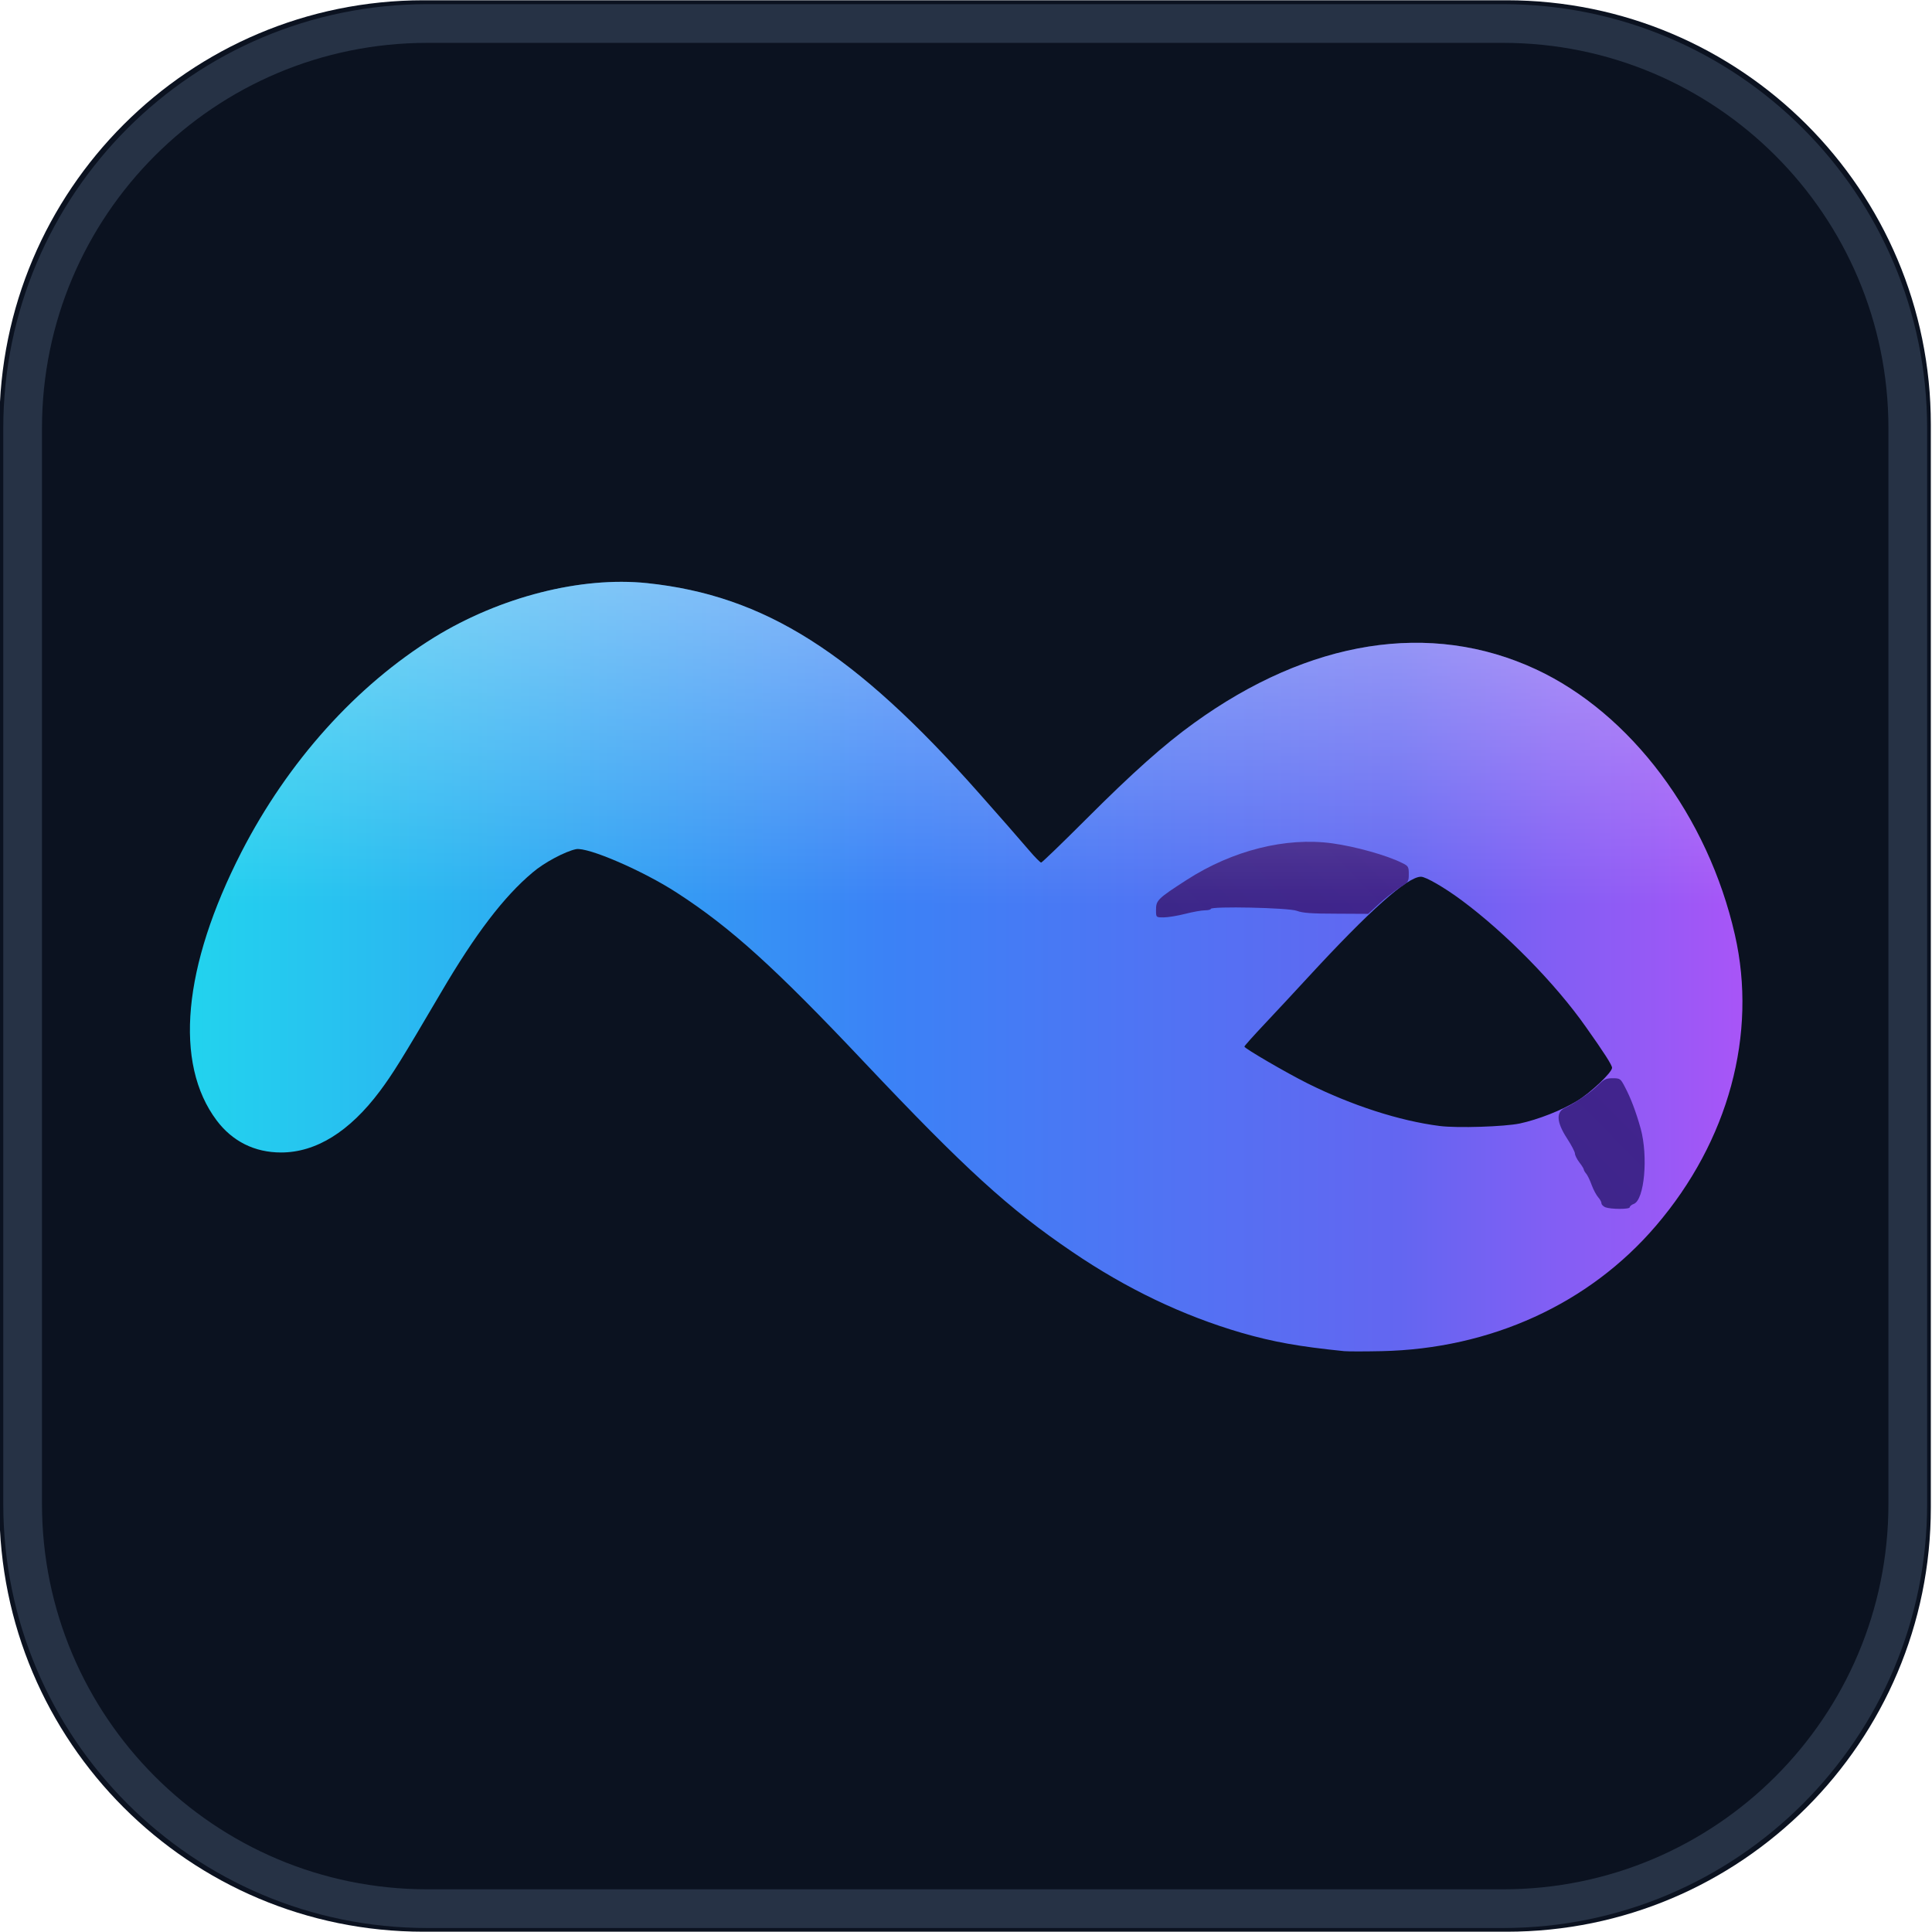
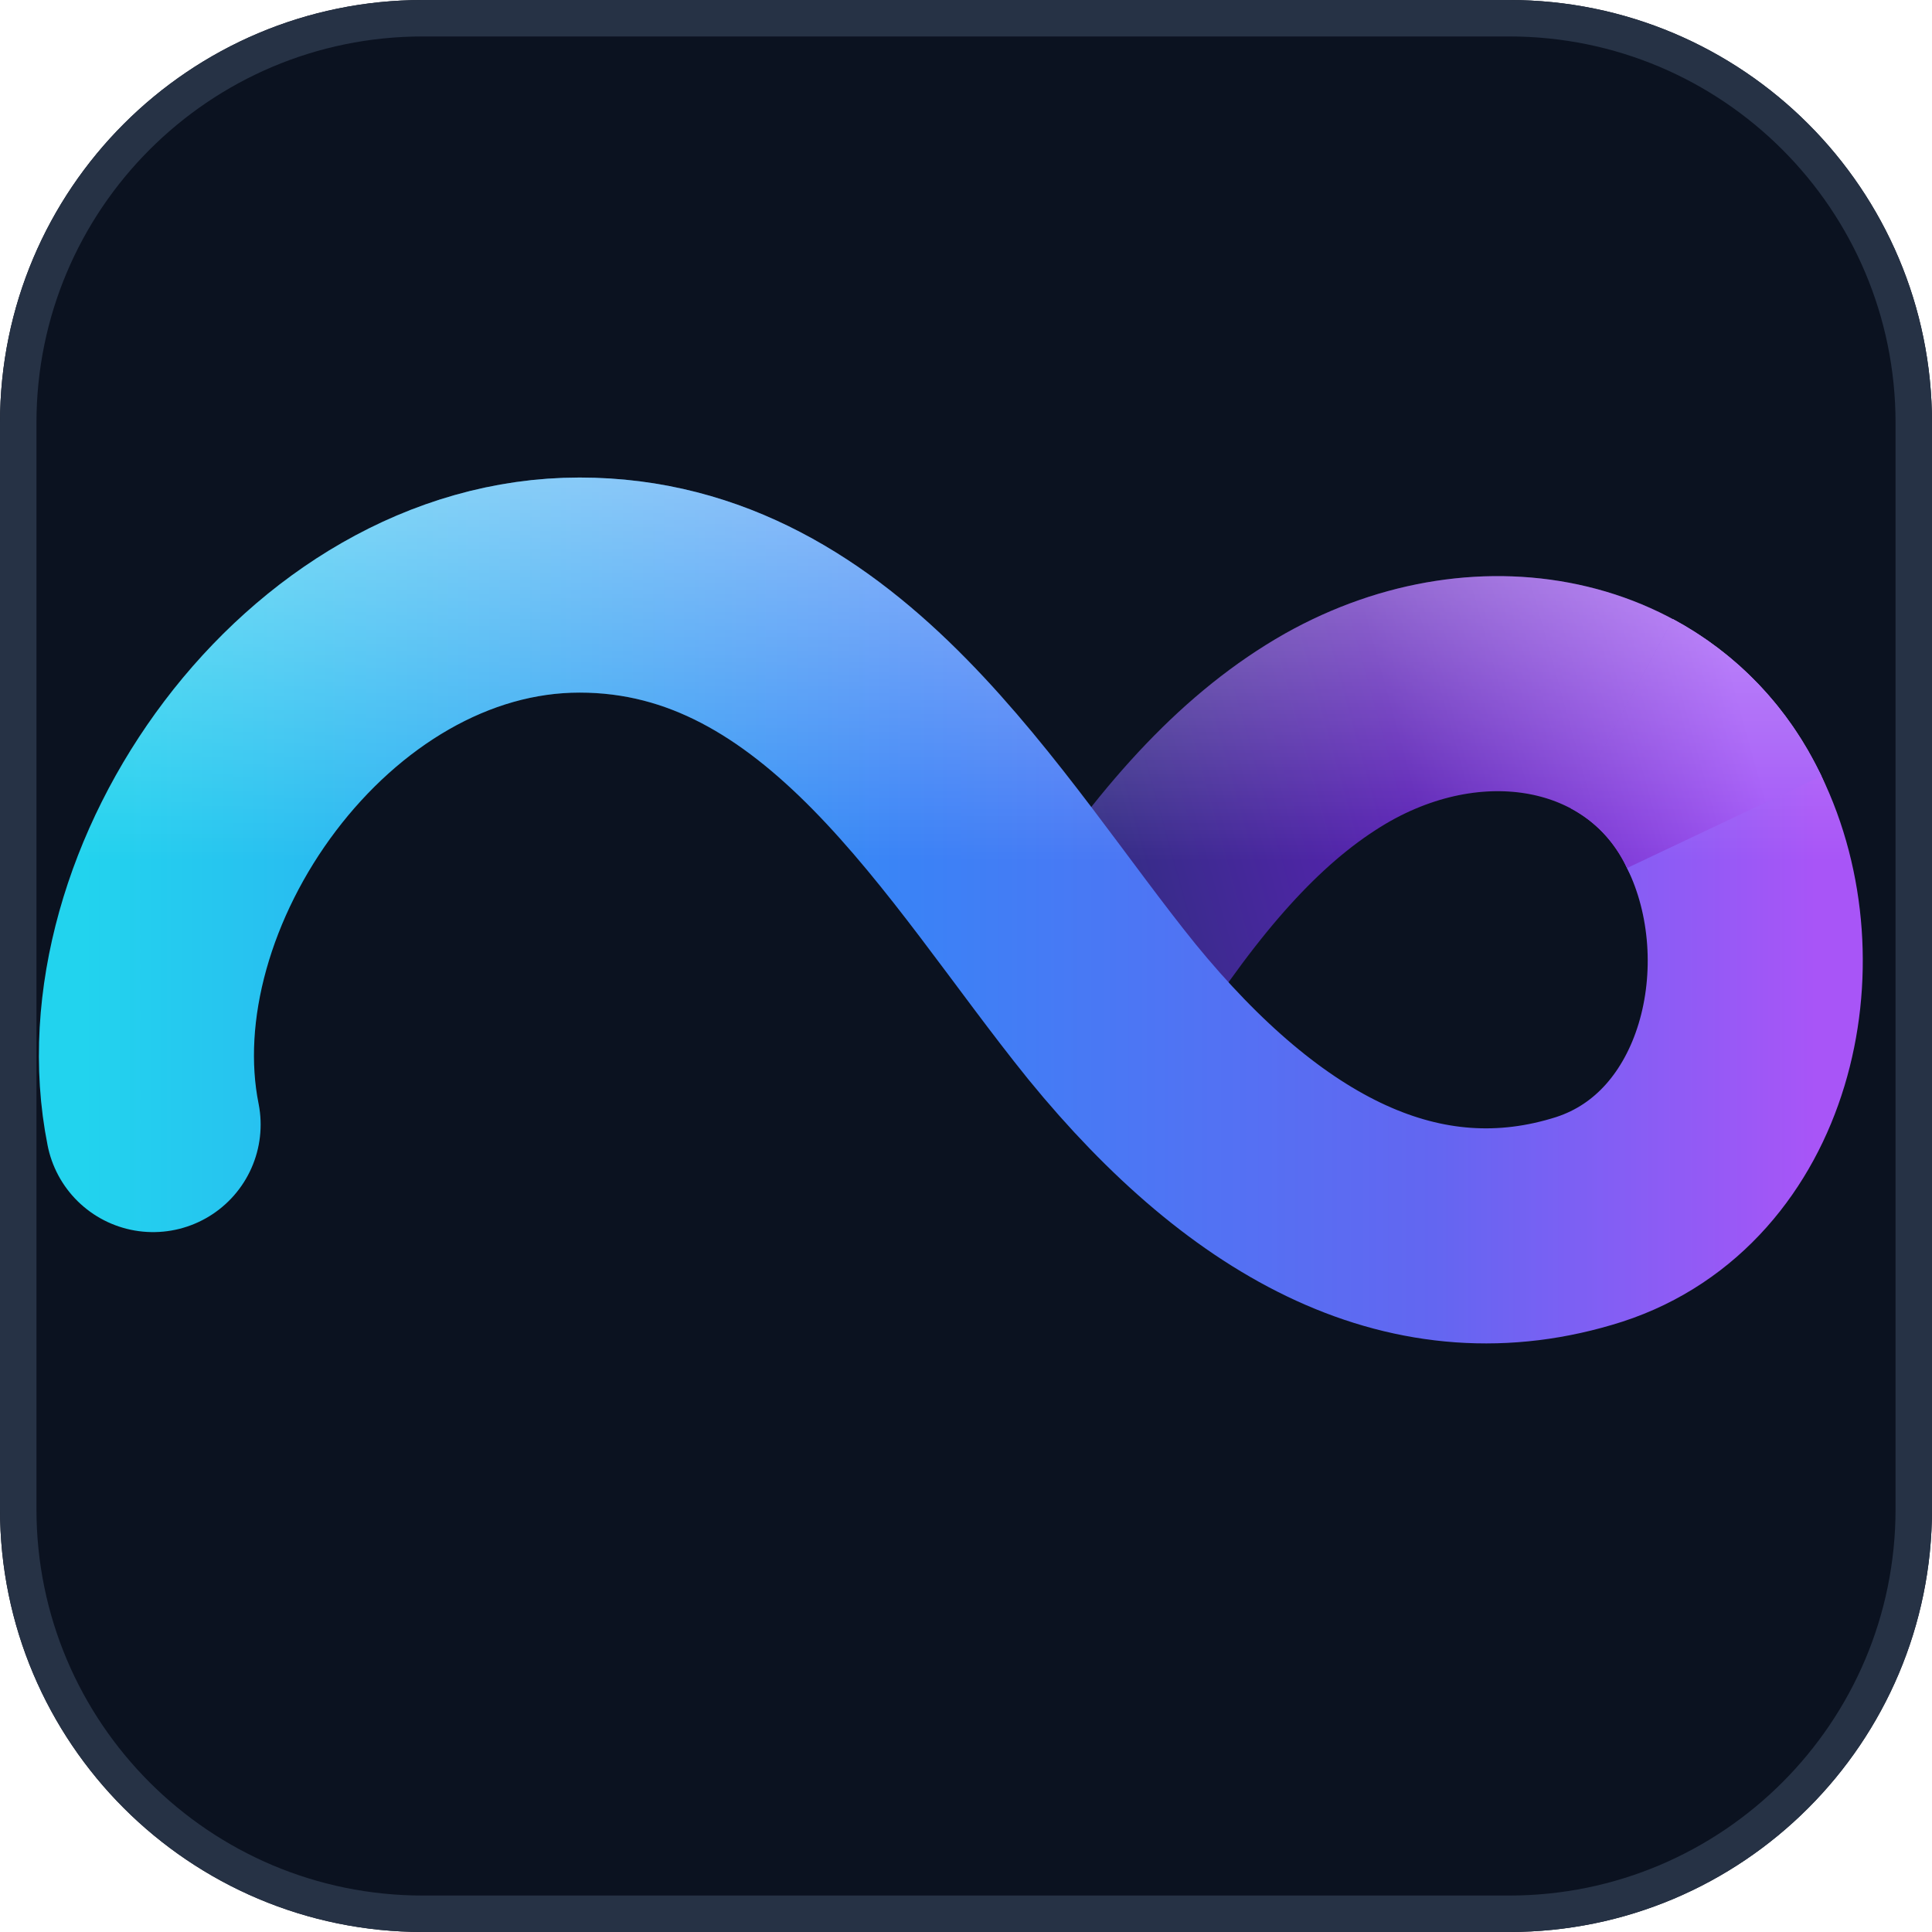
- <svg xmlns="http://www.w3.org/2000/svg" viewBox="223 -34 1093 1093" role="img" aria-label="FlowingTS">
+ <svg xmlns="http://www.w3.org/2000/svg" viewBox="-6 -225 1060 1060" role="img" aria-label="FlowingTS">
  <defs>
-     <linearGradient id="fl-flow" x1="330" y1="0" x2="1208" y2="0" gradientUnits="userSpaceOnUse">
+     <linearGradient id="fl-flow" x1="40" y1="0" x2="990" y2="0" gradientUnits="userSpaceOnUse">
      <stop offset="0" stop-color="#22D3EE" />
-       <stop offset="0.45" stop-color="#3B82F6" />
+       <stop offset="0.48" stop-color="#3B82F6" />
      <stop offset="0.78" stop-color="#6366F1" />
      <stop offset="1" stop-color="#A855F7" />
    </linearGradient>
-     <linearGradient id="fl-under" x1="1208" y1="295" x2="769.0" y2="730" gradientUnits="userSpaceOnUse">
-       <stop offset="0" stop-color="#4C1D95" />
+     <linearGradient id="fl-under" x1="960" y1="200" x2="600" y2="300" gradientUnits="userSpaceOnUse">
+       <stop offset="0" stop-color="#A256F7" />
+       <stop offset="0.5" stop-color="#5B21B6" />
      <stop offset="1" stop-color="#312E81" />
    </linearGradient>
-     <linearGradient id="fl-gloss" x1="0" y1="295" x2="0" y2="730" gradientUnits="userSpaceOnUse">
-       <stop offset="0" stop-color="#FFFFFF" stop-opacity="0.38" />
-       <stop offset="0.42" stop-color="#FFFFFF" stop-opacity="0" />
+     <linearGradient id="fl-gloss" x1="0" y1="40" x2="0" y2="500" gradientUnits="userSpaceOnUse">
+       <stop offset="0" stop-color="#FFFFFF" stop-opacity="0.42" />
+       <stop offset="0.45" stop-color="#FFFFFF" stop-opacity="0" />
    </linearGradient>
  </defs>
-   <rect x="222.66" y="-33.84" width="1092.68" height="1092.68" rx="240" fill="#0B1220" />
-   <rect x="235.8" y="-20.7" width="1066.5" height="1066.5" rx="229" fill="none" stroke="#263245" stroke-width="21.9" />
-   <path d="M983.5 730.4C957.8 727.8 943.4 725.2 925.3 720.0C892.1 710.3 860.1 695.0 829.6 674.2C793.6 649.8 768.9 627.2 712.0 567.0C661.3 513.3 636.4 490.8 606.0 471.1C586.8 458.6 555.5 445.1 548.9 446.4C542.9 447.6 530.8 454.0 524.3 459.6C508.1 473.2 491.9 494.4 472.5 527.5C450.0 565.8 445.2 573.5 437.9 583.3C420.7 606.3 401.7 618.0 382.0 618.0C367.0 618.0 354.5 611.7 345.6 599.9C321.3 567.6 326.4 512.8 359.6 448.0C386.0 396.7 424.5 353.9 468.8 326.5C505.9 303.7 551.7 292.0 589.1 295.9C655.6 302.9 706.4 335.1 777.1 415.0C789.5 429.0 798.8 439.6 805.3 447.2C808.5 451.0 811.6 454.0 812.0 454.0C812.5 454.0 824.1 442.8 837.7 429.2C863.7 403.2 881.4 387.4 898.3 375.2C963.8 327.8 1032.3 317.0 1091.8 344.6C1145.5 369.5 1189.3 427.9 1204.5 494.9C1217.3 551.0 1200.9 611.5 1159.8 659.5C1122.0 703.7 1066.3 729.1 1004.5 730.4C995.1 730.6 985.7 730.6 983.5 730.4ZM1082.8 601.6C1093.1 599.4 1106.6 594.1 1115.1 588.9C1122.8 584.3 1135.0 572.7 1135.0 570.1C1135.0 568.6 1130.7 561.8 1120.2 547.0C1103.0 522.5 1074.8 493.8 1050.0 475.4C1040.2 468.1 1029.6 462.0 1026.9 462.0C1019.2 462.0 997.8 481.1 962.9 519.0C956.1 526.4 945.2 538.1 938.8 544.9C932.3 551.8 927.0 557.7 927.0 558.1C927.0 559.1 950.7 572.9 962.7 578.9C987.8 591.4 1014.7 600.1 1037.4 603.0C1047.5 604.3 1074.1 603.4 1082.8 601.6Z" fill="url(#fl-flow)" fill-rule="evenodd" />
-   <path d="M1131.2 649.0C1130.0 648.5 1129.0 647.5 1129.0 646.7C1129.0 646.0 1128.2 644.5 1127.2 643.4C1126.2 642.3 1124.5 639.2 1123.5 636.5C1122.5 633.7 1121.1 630.8 1120.3 629.9C1119.6 629.1 1119.0 628.0 1119.0 627.6C1119.0 627.2 1117.9 625.4 1116.5 623.6C1115.1 621.8 1114.0 619.5 1114.0 618.6C1114.0 617.7 1112.0 613.8 1109.5 610.0C1103.6 600.9 1103.2 595.2 1108.3 592.8C1114.3 589.9 1123.1 583.9 1127.1 579.9C1130.4 576.6 1131.6 576.0 1135.3 576.0C1139.5 576.0 1139.8 576.2 1142.2 580.8C1145.6 587.2 1148.5 594.9 1151.2 604.5C1155.5 620.3 1153.3 644.8 1147.3 647.1C1146.1 647.5 1145.0 648.4 1145.0 649.0C1145.0 650.2 1134.4 650.2 1131.2 649.0ZM877.0 480.8C877.0 475.3 877.9 474.4 894.5 463.7C920.3 447.1 950.5 439.5 976.7 443.1C989.8 444.9 1007.7 449.9 1016.2 454.2C1019.7 455.9 1020.0 456.3 1020.0 460.5C1020.0 464.8 1019.8 465.1 1014.5 468.4C1011.5 470.4 1006.3 474.4 1003.0 477.5L997.0 483.0L978.9 482.9C964.9 482.9 959.9 482.5 956.7 481.3C952.1 479.5 908.0 478.6 908.0 480.2C908.0 480.6 906.5 481.0 904.7 481.0C902.8 481.0 897.8 481.9 893.5 483.0C889.2 484.1 883.7 485.0 881.3 485.0C877.0 485.0 877.0 485.0 877.0 480.8Z" fill="url(#fl-under)" fill-rule="evenodd" />
-   <path d="M983.5 730.4C957.8 727.8 943.4 725.2 925.3 720.0C892.1 710.3 860.1 695.0 829.6 674.2C793.6 649.8 768.9 627.2 712.0 567.0C661.3 513.3 636.4 490.8 606.0 471.1C586.8 458.6 555.5 445.1 548.9 446.4C542.9 447.6 530.8 454.0 524.3 459.6C508.1 473.2 491.9 494.4 472.5 527.5C450.0 565.8 445.2 573.5 437.9 583.3C420.7 606.3 401.7 618.0 382.0 618.0C367.0 618.0 354.5 611.7 345.6 599.9C321.3 567.6 326.4 512.8 359.6 448.0C386.0 396.7 424.5 353.9 468.8 326.5C505.9 303.7 551.7 292.0 589.1 295.9C655.6 302.9 706.4 335.1 777.1 415.0C789.5 429.0 798.8 439.6 805.3 447.2C808.5 451.0 811.6 454.0 812.0 454.0C812.5 454.0 824.1 442.8 837.7 429.2C863.7 403.2 881.4 387.4 898.3 375.2C963.8 327.8 1032.3 317.0 1091.8 344.6C1145.5 369.5 1189.3 427.9 1204.5 494.9C1217.3 551.0 1200.9 611.5 1159.8 659.5C1122.0 703.7 1066.3 729.1 1004.5 730.4C995.1 730.6 985.7 730.6 983.5 730.4ZM1082.8 601.6C1093.1 599.4 1106.6 594.1 1115.1 588.9C1122.8 584.3 1135.0 572.7 1135.0 570.1C1135.0 568.6 1130.7 561.8 1120.2 547.0C1103.0 522.5 1074.8 493.8 1050.0 475.4C1040.2 468.1 1029.6 462.0 1026.9 462.0C1019.2 462.0 997.8 481.1 962.9 519.0C956.1 526.4 945.2 538.1 938.8 544.9C932.3 551.8 927.0 557.7 927.0 558.1C927.0 559.1 950.7 572.9 962.7 578.9C987.8 591.4 1014.7 600.1 1037.4 603.0C1047.5 604.3 1074.1 603.4 1082.8 601.6Z" fill="url(#fl-gloss)" fill-rule="evenodd" />
+   <rect x="-6" y="-225" width="1060" height="1060" rx="232" fill="#0B1220" />
+   <rect x="4" y="-215" width="1040" height="1040" rx="222" fill="none" stroke="#263245" stroke-width="20" />
+   <g fill="none" stroke-width="118.0" stroke-linecap="round">
+     <path d="M940 226C904 150 810 128 728 174C684 199 646 240 606 300" stroke="url(#fl-under)" />
+     <path d="M940 226C904 150 810 128 728 174C684 199 646 240 606 300" stroke="url(#fl-gloss)" />
+     <path d="M78 392C52 262 168 96 312 96C452 96 528 236 604 330C684 428 772 474 866 444C952 416 978 304 940 226" stroke="url(#fl-flow)" />
+     <path d="M78 392C52 262 168 96 312 96C452 96 528 236 604 330C684 428 772 474 866 444C952 416 978 304 940 226" stroke="url(#fl-gloss)" />
+     <path d="M940.0 226.0C927.4 199.4 907.7 179.4 883.9 166.6" stroke="url(#fl-under)" stroke-linecap="butt" />
+     <path d="M940.0 226.0C927.4 199.4 907.7 179.4 883.9 166.6" stroke="url(#fl-gloss)" stroke-linecap="butt" />
+   </g>
</svg>
